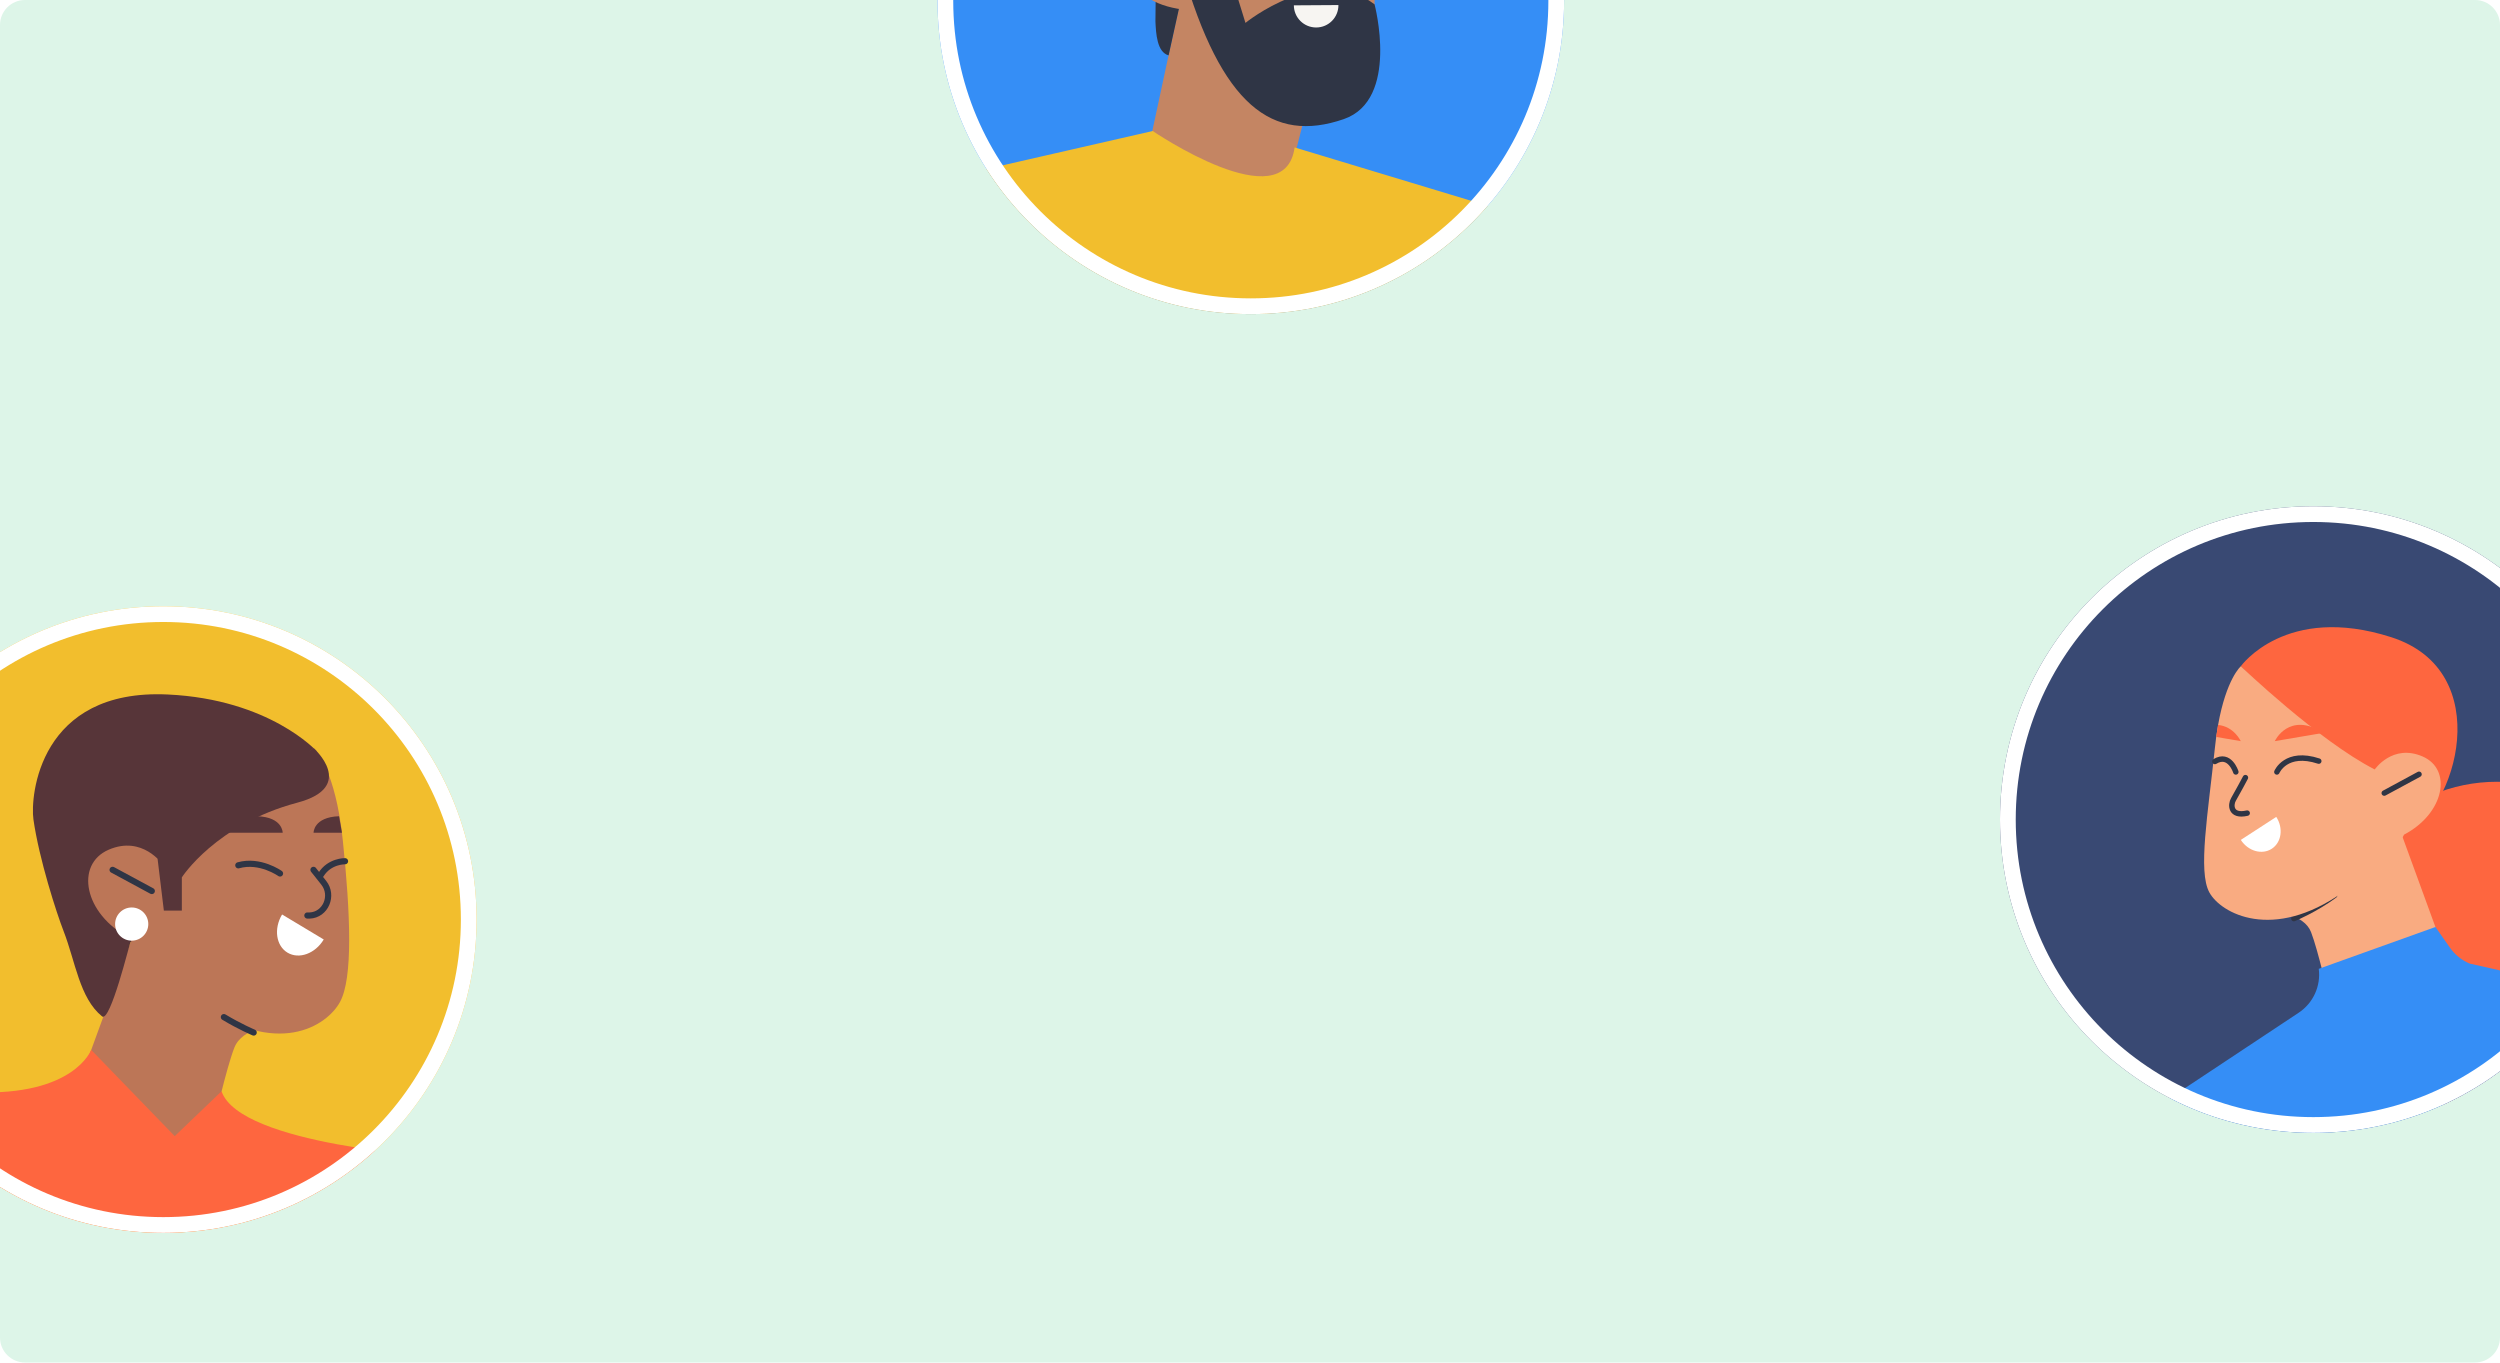
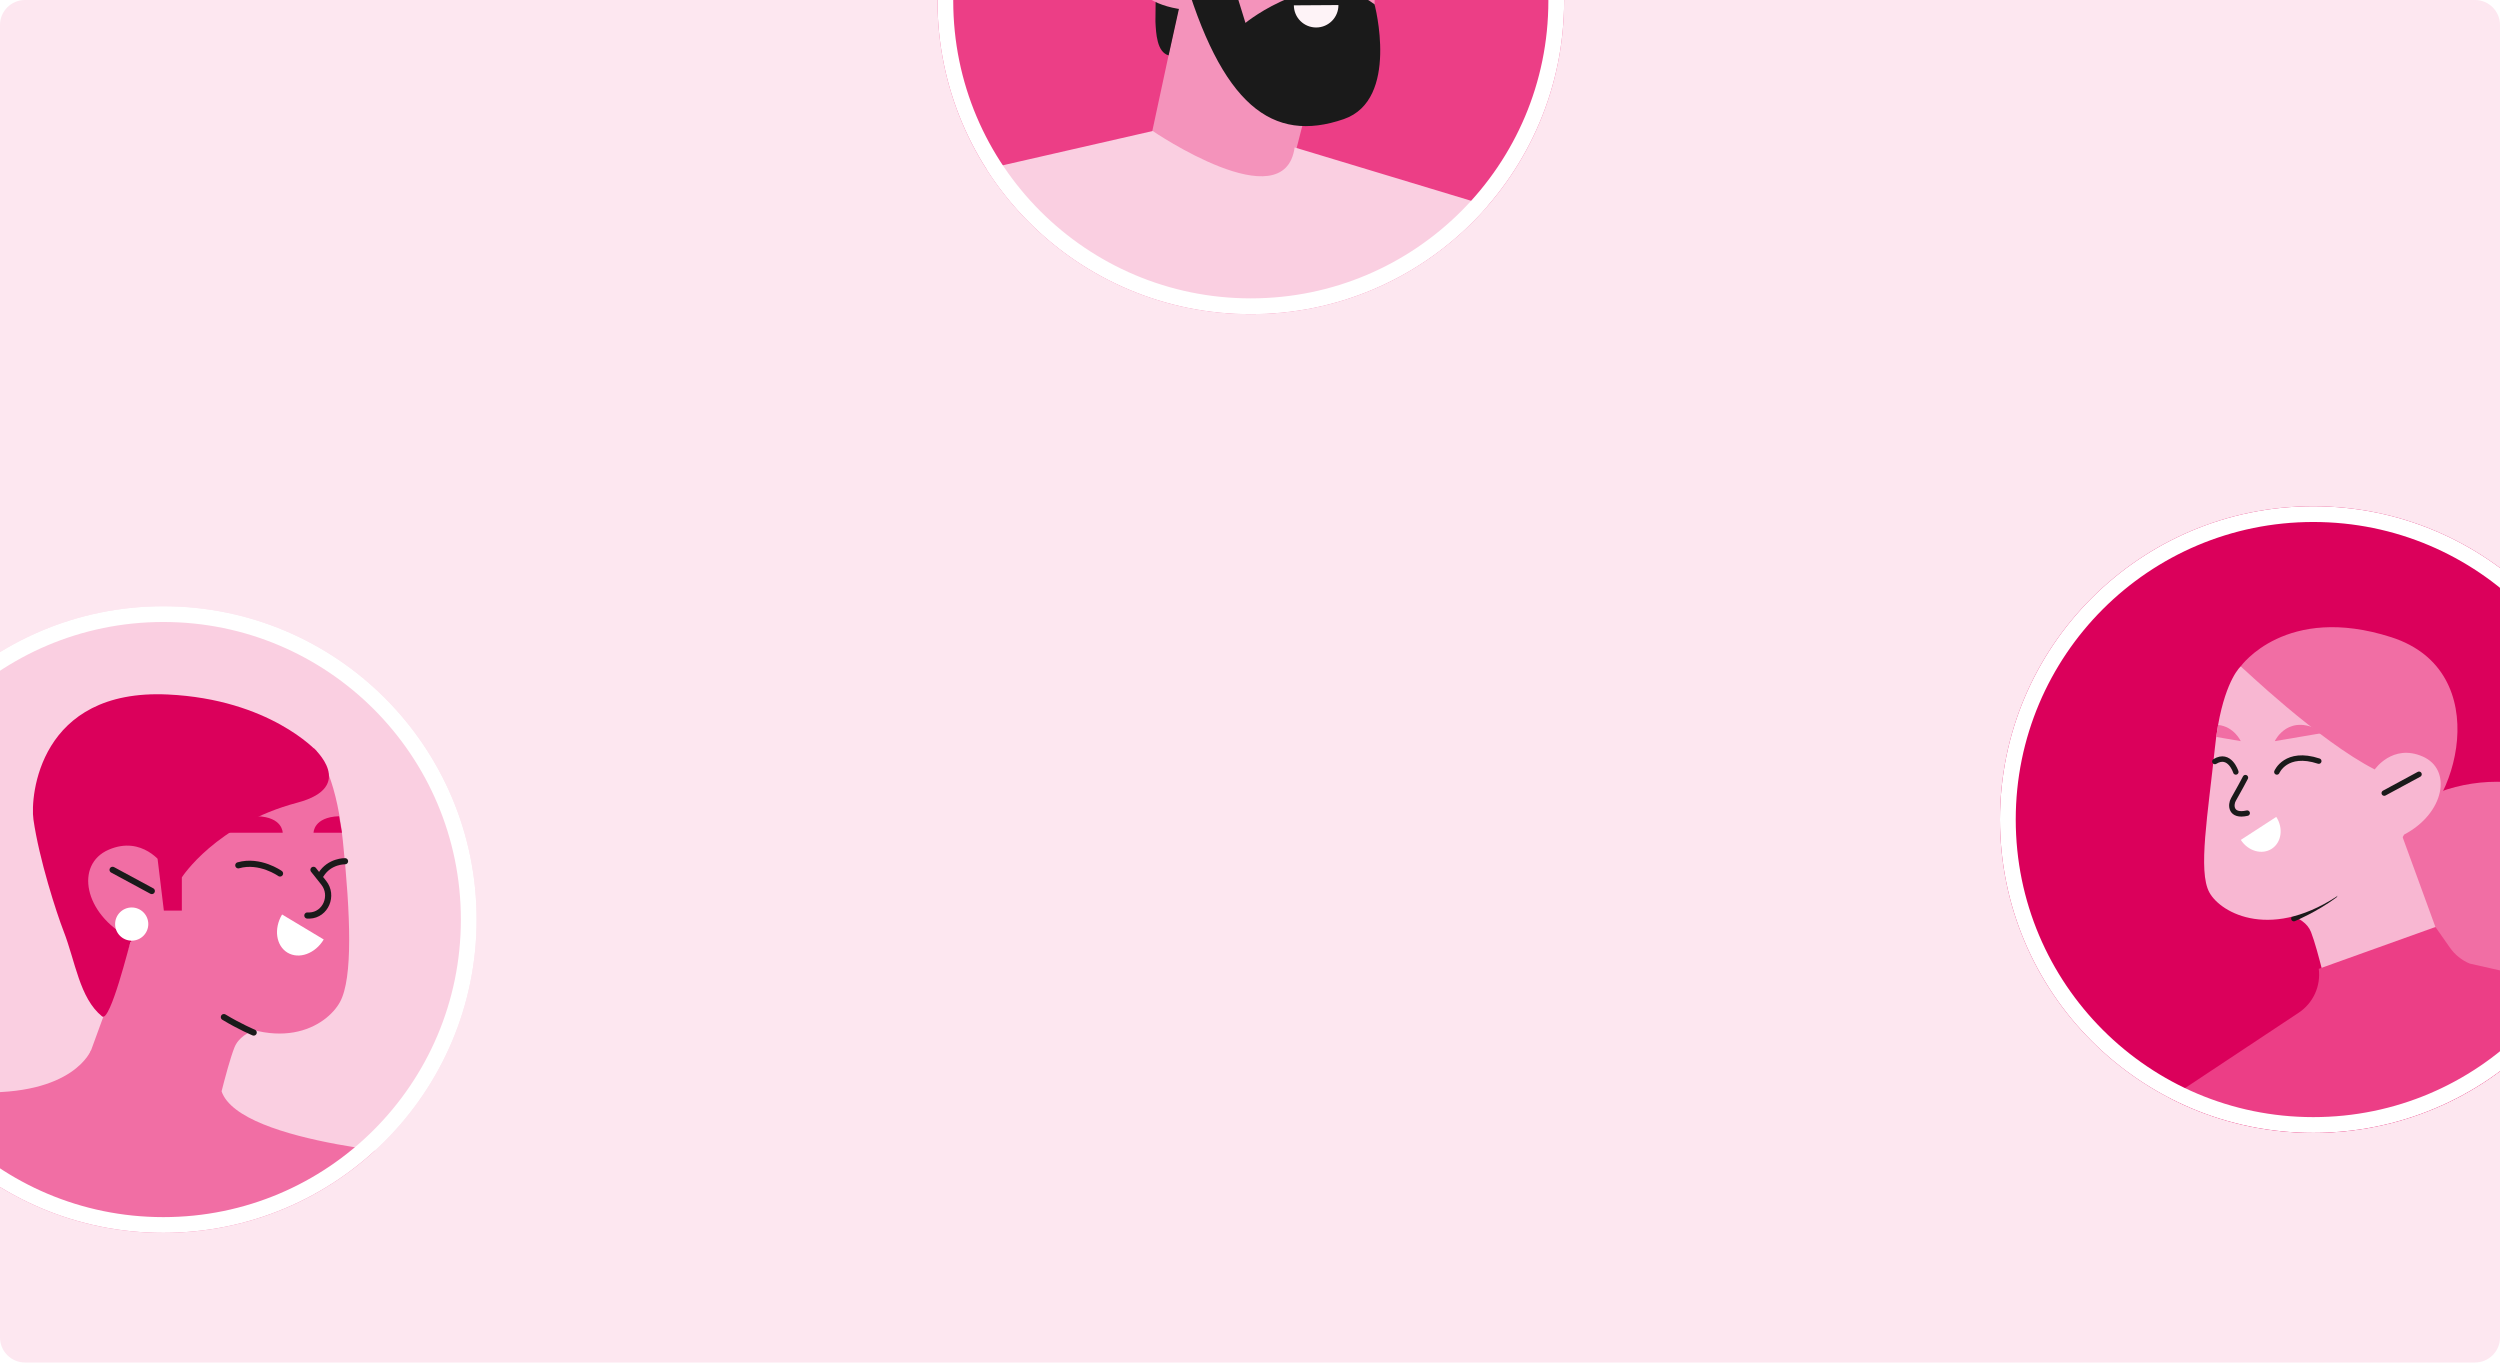
<svg xmlns="http://www.w3.org/2000/svg" width="400" height="218" viewBox="0 0 400 218" fill="none">
  <rect width="400" height="218" fill="#E1E1E1" />
  <g id="Oldies">
    <path d="M-760 -2035C-760 -2036.1 -759.105 -2037 -758 -2037H1598C1599.1 -2037 1600 -2036.1 1600 -2035V1165C1600 1166.1 1599.1 1167 1598 1167H-758C-759.105 1167 -760 1166.1 -760 1165V-2035Z" fill="#D5D5D5" />
-     <path d="M-758 -2037V-2036H1598V-2037V-2038H-758V-2037ZM1600 -2035H1599V1165H1600H1601V-2035H1600ZM1598 1167V1166H-758V1167V1168H1598V1167ZM-760 1165H-759V-2035H-760H-761V1165H-760ZM-758 1167V1166C-758.552 1166 -759 1165.55 -759 1165H-760H-761C-761 1166.66 -759.657 1168 -758 1168V1167ZM1600 1165H1599C1599 1165.55 1598.55 1166 1598 1166V1167V1168C1599.66 1168 1601 1166.66 1601 1165H1600ZM1598 -2037V-2036C1598.55 -2036 1599 -2035.55 1599 -2035H1600H1601C1601 -2036.66 1599.66 -2038 1598 -2038V-2037ZM-758 -2037V-2038C-759.657 -2038 -761 -2036.66 -761 -2035H-760H-759C-759 -2035.55 -758.552 -2036 -758 -2036V-2037Z" fill="black" fill-opacity="0.1" />
+     <path d="M-758 -2037V-2036H1598V-2037V-2038H-758V-2037ZM1600 -2035H1599V1165H1600H1601V-2035H1600ZM1598 1167V1166H-758V1167V1168H1598V1167ZM-760 1165H-759V-2035H-760H-761V1165H-760ZM-758 1167V1166C-758.552 1166 -759 1165.55 -759 1165H-760H-761C-761 1166.66 -759.657 1168 -758 1168V1167ZM1600 1165H1599C1599 1165.55 1598.55 1166 1598 1166V1167V1168C1599.66 1168 1601 1166.66 1601 1165H1600ZM1598 -2037V-2036C1598.55 -2036 1599 -2035.55 1599 -2035H1600H1601C1601 -2036.66 1599.66 -2038 1598 -2038V-2037ZM-758 -2037V-2038C-759.657 -2038 -761 -2036.66 -761 -2035H-760H-759C-759 -2035.55 -758.552 -2036 -758 -2036V-2037Z" fill="#1A1A1A" fill-opacity="0.1" />
    <g id="Team">
      <rect x="-557" y="-435" width="1958" height="737" rx="32" fill="white" />
      <g id="Form team with collaborator">
-         <rect x="-19.5" y="-19.5" width="1309" height="257" rx="4.5" stroke="#9747FF" stroke-dasharray="10 5" />
+         <rect x="-19.5" y="-19.5" width="1309" height="257" rx="4.5" stroke="#E70E68" stroke-dasharray="10 5" />
        <g id="Property 1=Frame 11458">
          <g clip-path="url(#clip0_3348_51605)">
-             <rect width="400" height="218" rx="4" fill="#DDF5E8" />
+             <rect width="400" height="218" rx="4" fill="#FDE7F0" />
            <g id="Frame 11459">
              <g clip-path="url(#clip1_3348_51605)">
-                 <rect x="320" y="81" width="100.256" height="100.256" rx="50.128" fill="#394973" />
+                 <rect x="320" y="81" width="100.256" height="100.256" rx="50.128" fill="#DB005B" />
                <g id="Group">
-                   <path id="Vector" d="M399.532 178.316C414.233 178.316 426.15 166.399 426.15 151.698C426.15 136.998 414.233 125.081 399.532 125.081C384.832 125.081 372.915 136.998 372.915 151.698C372.915 166.399 384.832 178.316 399.532 178.316Z" fill="#FE663F" />
-                   <path id="Vector_2" d="M364.064 145.983C364.064 145.983 368.622 146.211 369.763 149.127C370.903 152.044 372.679 159.915 372.679 159.915C372.679 159.915 373.315 163.467 381.055 163.341C388.795 163.214 392.473 156.008 392.473 156.008L383.202 130.617C383.202 130.617 377.812 122.046 365.791 126.893C353.778 131.741 364.064 145.983 364.064 145.983Z" fill="#F9AB81" />
-                   <path id="Vector_3" d="M367.02 146.976C367.02 146.976 370.523 145.502 373.546 143.253" stroke="#2F3545" stroke-width="0.875" stroke-miterlimit="10" stroke-linecap="round" stroke-linejoin="round" />
+                   <path id="Vector" d="M399.532 178.316C414.233 178.316 426.15 166.399 426.15 151.698C426.15 136.998 414.233 125.081 399.532 125.081C384.832 125.081 372.915 136.998 372.915 151.698C372.915 166.399 384.832 178.316 399.532 178.316Z" fill="#F16EA4" />
+                   <path id="Vector_2" d="M364.064 145.983C364.064 145.983 368.622 146.211 369.763 149.127C370.903 152.044 372.679 159.915 372.679 159.915C372.679 159.915 373.315 163.467 381.055 163.341C388.795 163.214 392.473 156.008 392.473 156.008L383.202 130.617C383.202 130.617 377.812 122.046 365.791 126.893C353.778 131.741 364.064 145.983 364.064 145.983Z" fill="#F8B7D2" />
+                   <path id="Vector_3" d="M367.02 146.976C367.02 146.976 370.523 145.502 373.546 143.253" stroke="#1A1A1A" stroke-width="0.875" stroke-miterlimit="10" stroke-linecap="round" stroke-linejoin="round" />
                  <g id="Group_2">
                    <g id="Group_3">
-                       <path id="Vector_4" d="M358.523 106.61C358.523 106.61 365.709 96.516 382.619 101.958C399.529 107.397 393.04 129.802 384.664 133.533" fill="#FE663F" />
+                       <path id="Vector_4" d="M358.523 106.61C358.523 106.61 365.709 96.516 382.619 101.958C399.529 107.397 393.04 129.802 384.664 133.533" fill="#F16EA4" />
                      <g id="Group_4">
-                         <path id="Vector_5" d="M384.668 133.53L383.454 135.579L374.818 142.793C363.668 150.664 355.358 146.182 353.501 142.793C351.643 139.404 353.285 130.222 354.376 119.724C354.442 119.093 354.515 118.486 354.592 117.907C354.686 117.231 354.788 116.591 354.894 115.988C356.218 108.582 358.532 106.603 358.532 106.603C358.532 106.603 371.009 118.551 379.959 123.113C379.959 123.113 382.802 118.954 387.609 121.032C392.42 123.117 391.121 130.14 384.668 133.53Z" fill="#F9AB81" />
+                         <path id="Vector_5" d="M384.668 133.53L383.454 135.579L374.818 142.793C363.668 150.664 355.358 146.182 353.501 142.793C351.643 139.404 353.285 130.222 354.376 119.724C354.442 119.093 354.515 118.486 354.592 117.907C354.686 117.231 354.788 116.591 354.894 115.988C356.218 108.582 358.532 106.603 358.532 106.603C358.532 106.603 371.009 118.551 379.959 123.113C379.959 123.113 382.802 118.954 387.609 121.032C392.42 123.117 391.121 130.14 384.668 133.53Z" fill="#F8B7D2" />
                      </g>
                    </g>
-                     <path id="Vector_6" d="M381.48 126.893L387.041 123.887" stroke="#2F3545" stroke-width="0.875" stroke-miterlimit="10" stroke-linecap="round" stroke-linejoin="round" />
+                     <path id="Vector_6" d="M381.48 126.893L387.041 123.887" stroke="#1A1A1A" stroke-width="0.875" stroke-miterlimit="10" stroke-linecap="round" stroke-linejoin="round" />
                  </g>
-                   <path id="Vector_7" d="M364.3 123.513C364.3 123.513 365.746 120.046 371.001 121.777" stroke="#2F3545" stroke-width="0.875" stroke-miterlimit="10" stroke-linecap="round" stroke-linejoin="round" />
-                   <path id="Vector_8" d="M357.732 123.512C357.732 123.512 356.75 120.383 354.379 121.838" stroke="#2F3545" stroke-width="0.875" stroke-miterlimit="10" stroke-linecap="round" stroke-linejoin="round" />
-                   <path id="Vector_9" d="M363.966 118.583C363.966 118.583 366.198 113.744 371.795 117.251L363.966 118.583Z" fill="#FE663F" />
-                   <path id="Vector_10" d="M358.523 118.582L354.588 117.91C354.682 117.234 354.783 116.595 354.889 115.992C357.444 116.232 358.523 118.582 358.523 118.582Z" fill="#FE663F" />
+                   <path id="Vector_7" d="M364.3 123.513C364.3 123.513 365.746 120.046 371.001 121.777" stroke="#1A1A1A" stroke-width="0.875" stroke-miterlimit="10" stroke-linecap="round" stroke-linejoin="round" />
+                   <path id="Vector_8" d="M357.732 123.512C357.732 123.512 356.75 120.383 354.379 121.838" stroke="#1A1A1A" stroke-width="0.875" stroke-miterlimit="10" stroke-linecap="round" stroke-linejoin="round" />
+                   <path id="Vector_9" d="M363.966 118.583C363.966 118.583 366.198 113.744 371.795 117.251L363.966 118.583Z" fill="#F16EA4" />
+                   <path id="Vector_10" d="M358.523 118.582L354.588 117.91C354.682 117.234 354.783 116.595 354.889 115.992C357.444 116.232 358.523 118.582 358.523 118.582Z" fill="#F16EA4" />
                  <path id="Vector_11" d="M364.202 130.703C365.371 132.503 365.049 134.784 363.481 135.803C361.912 136.821 359.7 136.186 358.531 134.385" fill="white" />
-                   <path id="Vector_12" d="M359.267 124.421C359.267 124.421 357.862 127.065 357.357 127.908C356.852 128.751 356.852 130.719 359.548 130.1" stroke="#2F3545" stroke-width="0.875" stroke-miterlimit="10" stroke-linecap="round" stroke-linejoin="round" />
-                   <path id="Vector_13" d="M371.002 155.014L389.672 148.317L391.982 151.617C392.776 152.749 393.872 153.637 395.147 154.171L433.142 162.77L416.562 188.292H350.907L340.226 180.312L367.788 162.037C370.11 160.497 371.357 157.776 371.002 155.014Z" fill="#358EF6" />
+                   <path id="Vector_12" d="M359.267 124.421C359.267 124.421 357.862 127.065 357.357 127.908C356.852 128.751 356.852 130.719 359.548 130.1" stroke="#1A1A1A" stroke-width="0.875" stroke-miterlimit="10" stroke-linecap="round" stroke-linejoin="round" />
+                   <path id="Vector_13" d="M371.002 155.014L389.672 148.317L391.982 151.617C392.776 152.749 393.872 153.637 395.147 154.171L433.142 162.77L416.562 188.292H350.907L340.226 180.312L367.788 162.037C370.11 160.497 371.357 157.776 371.002 155.014Z" fill="#EC3E86" />
                </g>
              </g>
              <rect x="321.259" y="82.259" width="97.739" height="97.739" rx="48.869" stroke="white" stroke-width="2.518" />
            </g>
            <g id="Frame 11465">
              <g clip-path="url(#clip2_3348_51605)">
-                 <rect x="150" y="-50" width="100.256" height="100.256" rx="50.128" fill="#358EF6" />
+                 <rect x="150" y="-50" width="100.256" height="100.256" rx="50.128" fill="#EC3E86" />
                <g id="Group_5">
-                   <path id="Vector_14" d="M209.687 14.98L205.627 30.854C205.627 30.854 202.527 35.898 194.162 33.032C185.797 30.166 184.35 21.053 184.35 21.053L189.058 -0.863C190.537 -7.741 197.234 -12.243 204.141 -10.892C204.234 -10.874 204.323 -10.857 204.416 -10.835C213.607 -8.91 210.956 4.387 209.687 14.98Z" fill="#C48563" />
+                   <path id="Vector_14" d="M209.687 14.98L205.627 30.854C205.627 30.854 202.527 35.898 194.162 33.032C185.797 30.166 184.35 21.053 184.35 21.053L189.058 -0.863C190.537 -7.741 197.234 -12.243 204.141 -10.892C204.234 -10.874 204.323 -10.857 204.416 -10.835C213.607 -8.91 210.956 4.387 209.687 14.98Z" fill="#F493BB" />
                  <g id="Group_6">
-                     <path id="Vector_15" d="M188.608 -25.722C188.608 -25.722 183.746 -30.224 179.744 -22.115C175.741 -14.007 184.933 -2.766 184.933 -2.766L184.869 3.432C184.958 5.371 185.111 8.343 186.979 8.86L188.754 0.852" fill="#2F3545" />
-                     <path id="Vector_16" d="M187.85 -10.696C187.85 -10.696 181.759 -11.32 180.665 -8.65C179.542 -5.917 180.194 1.793 192.512 1.703" fill="#C48563" />
-                     <path id="Vector_17" d="M215.751 -25.637C215.751 -25.637 218.047 -21.018 219.112 -14.848C220.178 -8.679 219.932 0.695 219.932 0.695C219.932 0.695 221.953 10.77 213.413 11.754C204.874 12.734 197.35 11.237 190.778 -2.107C184.205 -15.451 198.184 -35.517 215.751 -25.637Z" fill="#C48563" />
-                     <path id="Vector_18" d="M219.93 0.695C219.93 0.695 223.972 15.957 215.005 19.058C203.614 22.992 195.406 16.948 189.151 -4.954L187.85 -16.106L192.618 -17.874L199.273 3.664C199.273 3.664 211.116 -5.991 219.93 0.695Z" fill="#2F3545" />
+                     <path id="Vector_15" d="M188.608 -25.722C188.608 -25.722 183.746 -30.224 179.744 -22.115C175.741 -14.007 184.933 -2.766 184.933 -2.766L184.869 3.432C184.958 5.371 185.111 8.343 186.979 8.86L188.754 0.852" fill="#1A1A1A" />
+                     <path id="Vector_16" d="M187.85 -10.696C187.85 -10.696 181.759 -11.32 180.665 -8.65C179.542 -5.917 180.194 1.793 192.512 1.703" fill="#F493BB" />
+                     <path id="Vector_17" d="M215.751 -25.637C215.751 -25.637 218.047 -21.018 219.112 -14.848C220.178 -8.679 219.932 0.695 219.932 0.695C219.932 0.695 221.953 10.77 213.413 11.754C204.874 12.734 197.35 11.237 190.778 -2.107C184.205 -15.451 198.184 -35.517 215.751 -25.637Z" fill="#F493BB" />
+                     <path id="Vector_18" d="M219.93 0.695C219.93 0.695 223.972 15.957 215.005 19.058C203.614 22.992 195.406 16.948 189.151 -4.954L187.85 -16.106L192.618 -17.874L199.273 3.664C199.273 3.664 211.116 -5.991 219.93 0.695Z" fill="#1A1A1A" />
                  </g>
-                   <path id="Vector_19" d="M207.017 0.855C207.027 2.826 208.635 4.412 210.606 4.398C212.577 4.387 214.163 2.78 214.148 0.809" fill="#F7F5F2" />
-                   <path id="Vector_20" d="M207.141 23.588L253.011 37.456C253.011 37.456 231.99 64.397 191.434 61.51C150.878 58.623 135.927 32.056 135.927 32.056L184.434 20.961C184.438 20.961 205.516 35.335 207.141 23.588Z" fill="#F2BE2D" />
+                   <path id="Vector_19" d="M207.017 0.855C207.027 2.826 208.635 4.412 210.606 4.398C212.577 4.387 214.163 2.78 214.148 0.809" fill="#FEF3F7" />
+                   <path id="Vector_20" d="M207.141 23.588L253.011 37.456C253.011 37.456 231.99 64.397 191.434 61.51C150.878 58.623 135.927 32.056 135.927 32.056L184.434 20.961C184.438 20.961 205.516 35.335 207.141 23.588Z" fill="#FACFE1" />
                </g>
              </g>
              <rect x="151.259" y="-48.741" width="97.739" height="97.739" rx="48.869" stroke="white" stroke-width="2.518" />
            </g>
            <g id="Frame 11466">
              <g clip-path="url(#clip3_3348_51605)">
-                 <rect x="-24" y="97" width="100.256" height="100.256" rx="50.128" fill="#F2BE2D" />
+                 <rect x="-24" y="97" width="100.256" height="100.256" rx="50.128" fill="#FACFE1" />
                <g id="Group_7">
-                   <path id="Vector_21" d="M43.92 164.086C43.92 164.086 38.781 164.343 37.495 167.631C36.209 170.92 34.207 179.793 34.207 179.793C34.207 179.793 33.49 183.798 24.764 183.655C16.038 183.513 11.891 175.389 11.891 175.389L22.344 146.762C22.344 146.762 28.42 137.099 41.973 142.564C55.526 148.03 43.92 164.086 43.92 164.086Z" fill="#BC7657" />
+                   <path id="Vector_21" d="M43.92 164.086C43.92 164.086 38.781 164.343 37.495 167.631C36.209 170.92 34.207 179.793 34.207 179.793C34.207 179.793 33.49 183.798 24.764 183.655C16.038 183.513 11.891 175.389 11.891 175.389L22.344 146.762C22.344 146.762 28.42 137.099 41.973 142.564C55.526 148.03 43.92 164.086 43.92 164.086Z" fill="#F16EA4" />
                  <g id="Group_8">
-                     <path id="Vector_22" d="M50.657 120.184C50.657 120.184 43.157 111.885 26.844 111.118C6.245 110.149 4.817 127.413 5.35 131.115C6.259 137.48 9.056 146.11 10.177 148.985C12.064 153.83 12.726 159.709 16.331 162.621C17.635 163.677 20.772 150.85 20.855 150.771C24.814 146.813 39.827 150.041 39.827 150.041" fill="#573539" />
-                     <path id="Vector_23" d="M20.695 150.046L22.064 152.356L31.801 160.49C44.371 169.363 52.293 164.155 54.392 160.334C56.486 156.512 56.082 146.317 54.852 134.481C54.778 133.769 54.695 133.085 54.608 132.433C54.502 131.67 54.388 130.949 54.268 130.27C52.776 121.92 50.167 119.688 50.167 119.688C50.167 119.688 36.099 133.158 26.009 138.302C26.009 138.302 22.803 133.613 17.384 135.955C11.96 138.307 13.421 146.225 20.695 150.046Z" fill="#BC7657" />
-                     <path id="Vector_24" d="M24.288 142.564L18.015 139.175" stroke="#2F3545" stroke-width="0.987" stroke-miterlimit="10" stroke-linecap="round" stroke-linejoin="round" />
-                     <path id="Vector_25" d="M40.59 165.206C40.59 165.206 38.367 164.274 35.822 162.736" stroke="#2F3545" stroke-width="0.987" stroke-miterlimit="10" stroke-linecap="round" stroke-linejoin="round" />
-                     <path id="Vector_26" d="M50.172 119.692C50.172 119.692 57.162 125.879 47.586 128.423C34.519 131.891 29.095 140.378 29.095 140.378V145.692H26.216L25.21 137.393" fill="#573539" />
+                     <path id="Vector_22" d="M50.657 120.184C50.657 120.184 43.157 111.885 26.844 111.118C6.245 110.149 4.817 127.413 5.35 131.115C6.259 137.48 9.056 146.11 10.177 148.985C12.064 153.83 12.726 159.709 16.331 162.621C17.635 163.677 20.772 150.85 20.855 150.771C24.814 146.813 39.827 150.041 39.827 150.041" fill="#DB005B" />
+                     <path id="Vector_23" d="M20.695 150.046L22.064 152.356L31.801 160.49C44.371 169.363 52.293 164.155 54.392 160.334C56.486 156.512 56.082 146.317 54.852 134.481C54.778 133.769 54.695 133.085 54.608 132.433C54.502 131.67 54.388 130.949 54.268 130.27C52.776 121.92 50.167 119.688 50.167 119.688C50.167 119.688 36.099 133.158 26.009 138.302C26.009 138.302 22.803 133.613 17.384 135.955C11.96 138.307 13.421 146.225 20.695 150.046Z" fill="#F16EA4" />
+                     <path id="Vector_24" d="M24.288 142.564L18.015 139.175" stroke="#1A1A1A" stroke-width="0.987" stroke-miterlimit="10" stroke-linecap="round" stroke-linejoin="round" />
+                     <path id="Vector_25" d="M40.59 165.206C40.59 165.206 38.367 164.274 35.822 162.736" stroke="#1A1A1A" stroke-width="0.987" stroke-miterlimit="10" stroke-linecap="round" stroke-linejoin="round" />
+                     <path id="Vector_26" d="M50.172 119.692C50.172 119.692 57.162 125.879 47.586 128.423C34.519 131.891 29.095 140.378 29.095 140.378V145.692H26.216L25.21 137.393" fill="#DB005B" />
                    <path id="Vector_27" d="M21.073 150.506C22.539 150.506 23.727 149.317 23.727 147.851C23.727 146.385 22.539 145.196 21.073 145.196C19.607 145.196 18.418 146.385 18.418 147.851C18.418 149.317 19.607 150.506 21.073 150.506Z" fill="white" />
                  </g>
-                   <path id="Vector_28" d="M50.157 139.175L51.801 141.246C53.409 143.272 52.114 146.39 49.528 146.487C49.413 146.491 49.298 146.491 49.179 146.482" stroke="#2F3545" stroke-width="0.987" stroke-miterlimit="10" stroke-linecap="round" stroke-linejoin="round" />
-                   <path id="Vector_29" d="M54.711 133.237H50.169C50.169 133.237 50.137 130.743 54.247 130.596" fill="#573539" />
-                   <path id="Vector_30" d="M35.724 133.237H45.231C45.231 133.237 45.263 130.743 41.152 130.596" fill="#573539" />
-                   <path id="Vector_31" d="M35.448 174.604L27.958 181.782L14.588 167.977C14.588 167.977 11.883 175.389 -3.976 174.751C-16.537 174.246 -24 181.782 -24 181.782L-21.846 197.375L24.288 211.327L63.097 205.986L70.188 185.089C70.188 185.089 38.374 183.22 35.448 174.604Z" fill="#FE663F" />
+                   <path id="Vector_28" d="M50.157 139.175L51.801 141.246C53.409 143.272 52.114 146.39 49.528 146.487C49.413 146.491 49.298 146.491 49.179 146.482" stroke="#1A1A1A" stroke-width="0.987" stroke-miterlimit="10" stroke-linecap="round" stroke-linejoin="round" />
+                   <path id="Vector_29" d="M54.711 133.237H50.169C50.169 133.237 50.137 130.743 54.247 130.596" fill="#DB005B" />
+                   <path id="Vector_30" d="M35.724 133.237H45.231C45.231 133.237 45.263 130.743 41.152 130.596" fill="#DB005B" />
+                   <path id="Vector_31" d="M35.448 174.604L27.958 181.782L14.588 167.977C14.588 167.977 11.883 175.389 -3.976 174.751C-16.537 174.246 -24 181.782 -24 181.782L-21.846 197.375L24.288 211.327L63.097 205.986L70.188 185.089C70.188 185.089 38.374 183.22 35.448 174.604Z" fill="#F16EA4" />
                  <path id="Vector_32" d="M45.133 146.317C43.773 148.586 44.159 151.319 46.001 152.425C47.842 153.528 50.437 152.586 51.797 150.317" fill="white" />
-                   <path id="Vector_33" d="M44.803 139.759C44.803 139.759 41.597 137.467 38.13 138.45" stroke="#2F3545" stroke-width="0.987" stroke-miterlimit="10" stroke-linecap="round" stroke-linejoin="round" />
-                   <path id="Vector_34" d="M55.205 137.797C55.205 137.797 52.721 137.733 51.343 139.956" stroke="#2F3545" stroke-width="0.987" stroke-miterlimit="10" stroke-linecap="round" stroke-linejoin="round" />
+                   <path id="Vector_33" d="M44.803 139.759C44.803 139.759 41.597 137.467 38.13 138.45" stroke="#1A1A1A" stroke-width="0.987" stroke-miterlimit="10" stroke-linecap="round" stroke-linejoin="round" />
+                   <path id="Vector_34" d="M55.205 137.797C55.205 137.797 52.721 137.733 51.343 139.956" stroke="#1A1A1A" stroke-width="0.987" stroke-miterlimit="10" stroke-linecap="round" stroke-linejoin="round" />
                </g>
              </g>
              <rect x="-22.741" y="98.259" width="97.739" height="97.739" rx="48.869" stroke="white" stroke-width="2.518" />
            </g>
          </g>
        </g>
      </g>
    </g>
  </g>
  <defs>
    <clipPath id="clip0_3348_51605">
      <rect width="400" height="218" rx="4" fill="white" />
    </clipPath>
    <clipPath id="clip1_3348_51605">
      <rect x="320" y="81" width="100.256" height="100.256" rx="50.128" fill="white" />
    </clipPath>
    <clipPath id="clip2_3348_51605">
      <rect x="150" y="-50" width="100.256" height="100.256" rx="50.128" fill="white" />
    </clipPath>
    <clipPath id="clip3_3348_51605">
      <rect x="-24" y="97" width="100.256" height="100.256" rx="50.128" fill="white" />
    </clipPath>
  </defs>
</svg>
